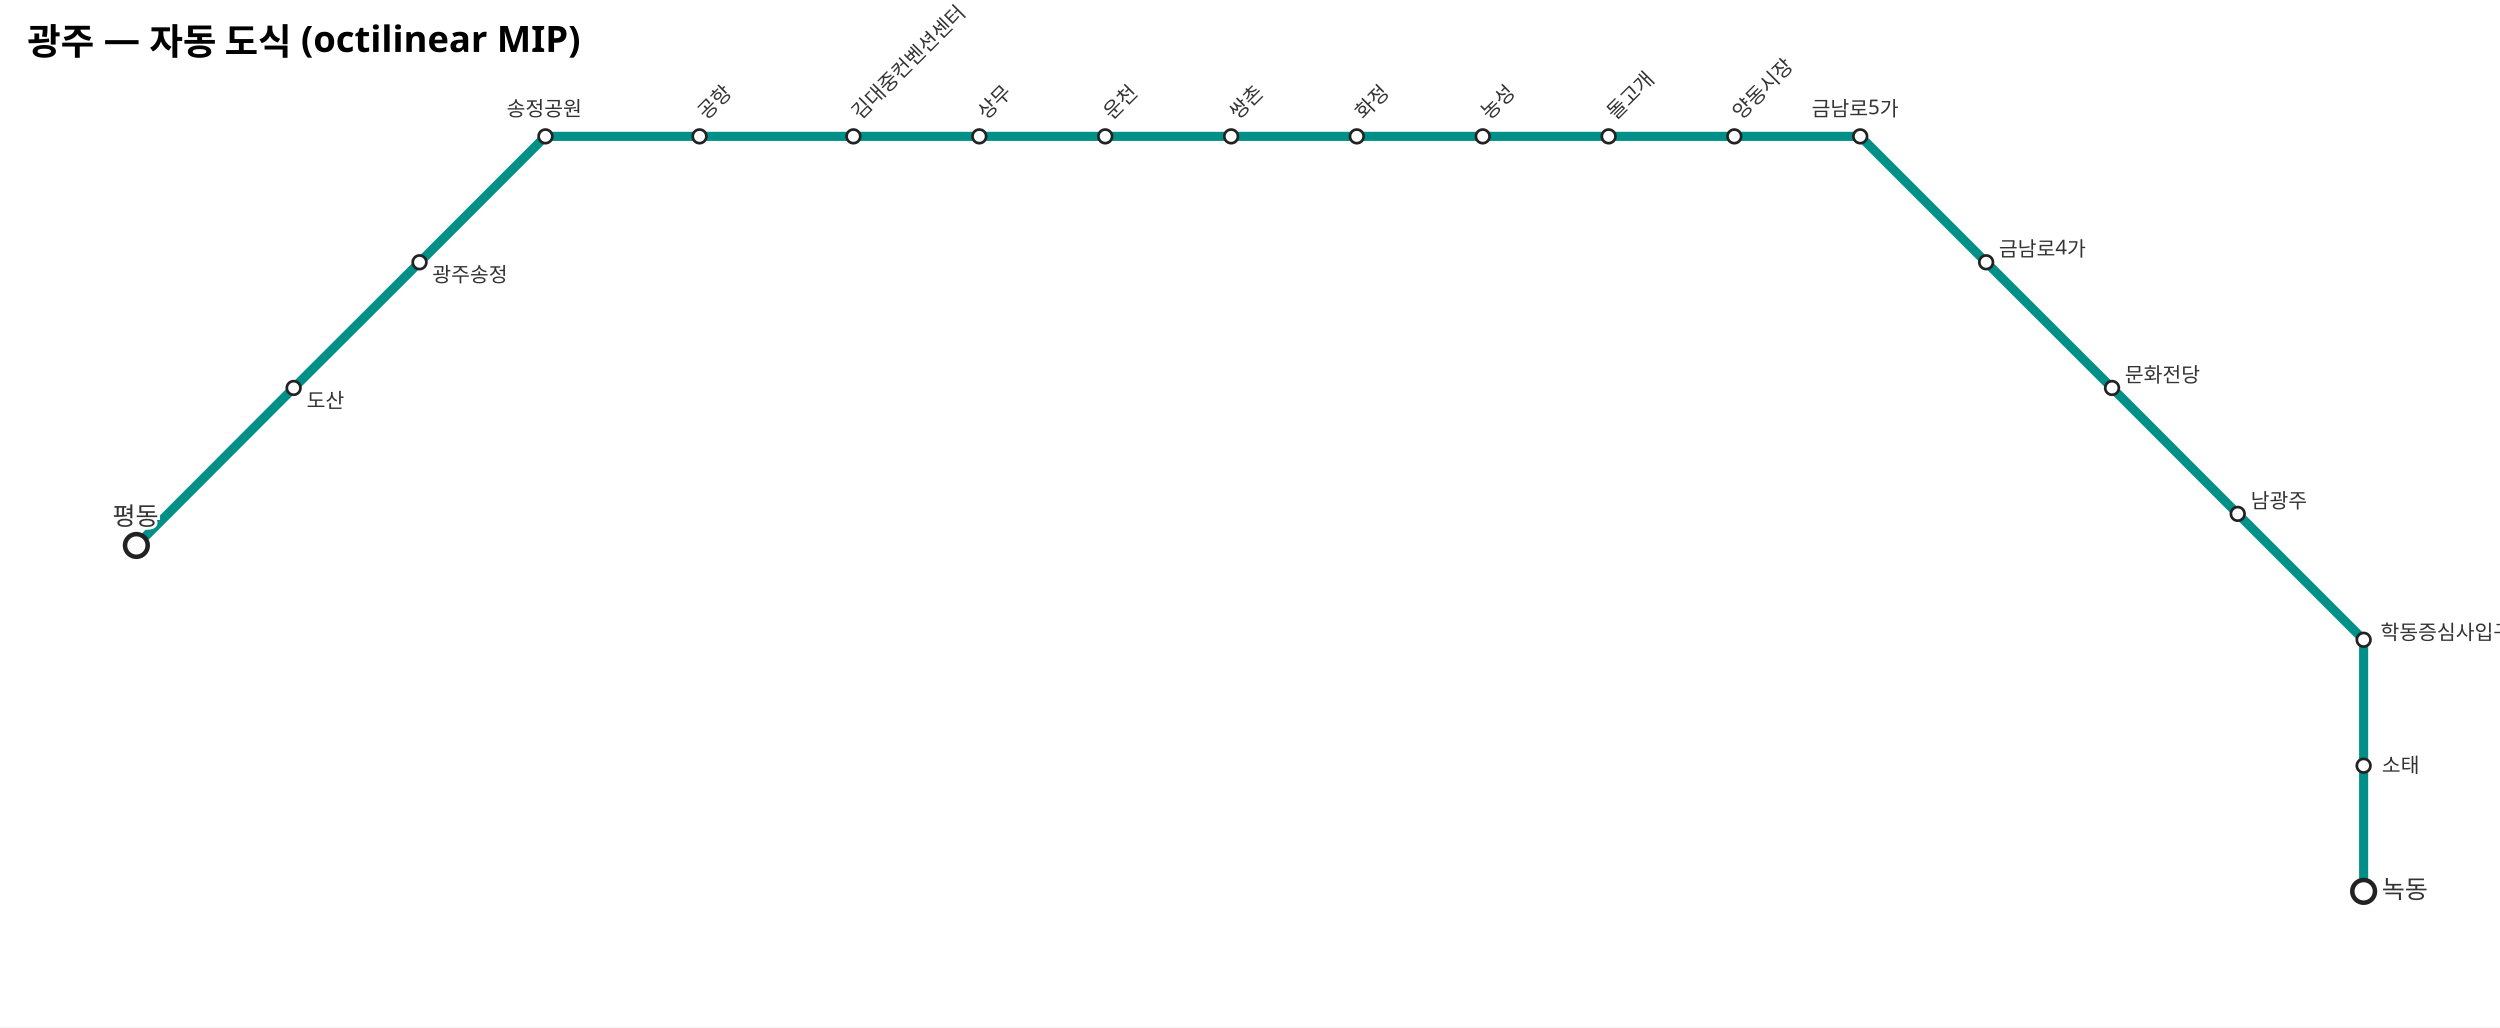
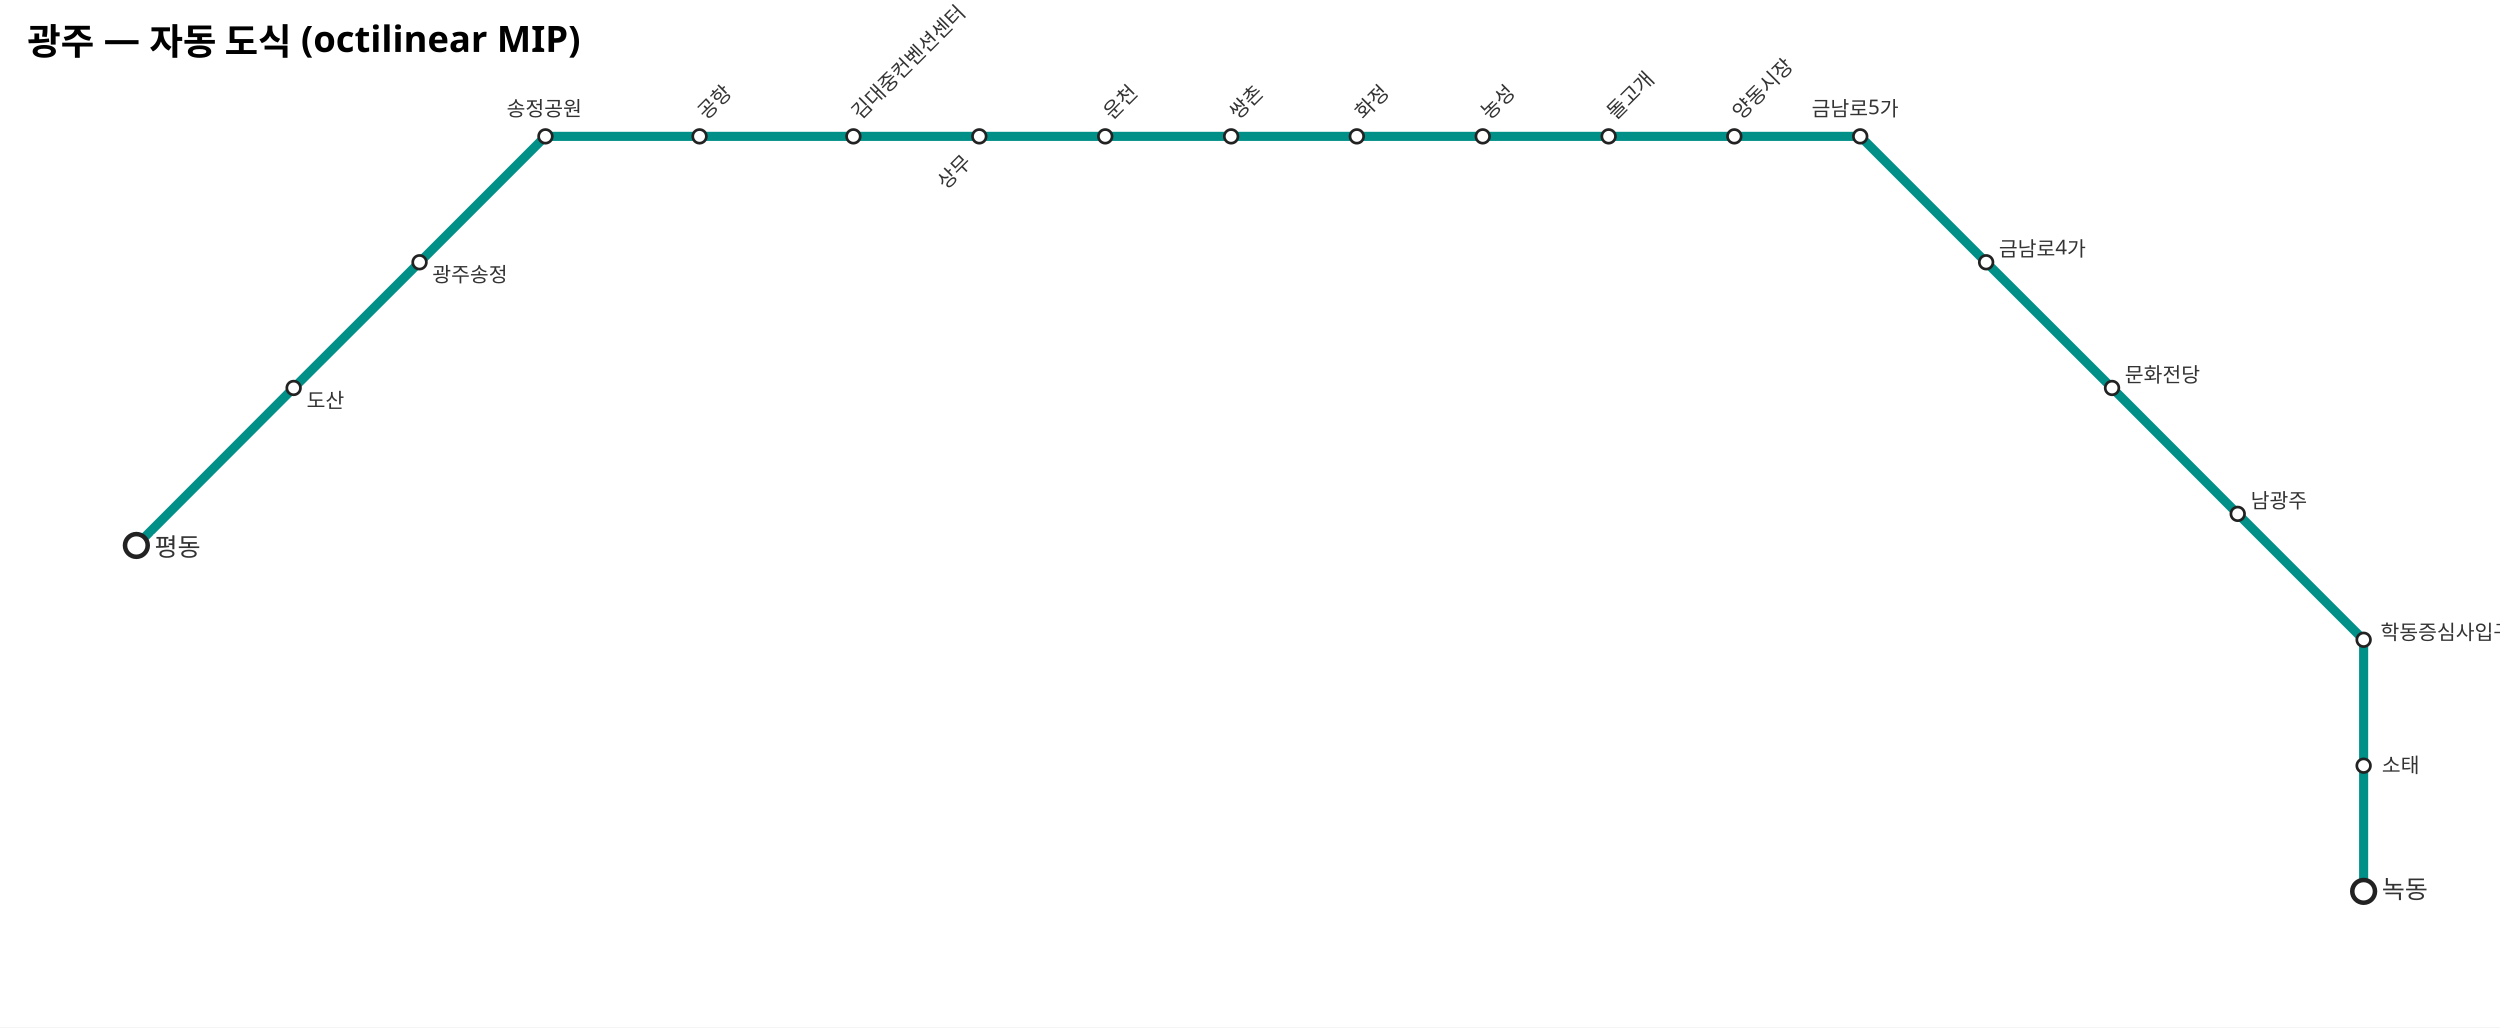
<svg xmlns="http://www.w3.org/2000/svg" viewBox="0 0 1100 452" font-family="sans-serif">
  <rect width="100%" height="100%" fill="#fff" />
  <text x="12" y="24" font-size="16" font-weight="700">광주 — 자동 도식 (octilinear MIP)</text>
  <line x1="307.8" y1="60.0" x2="375.5" y2="60.0" stroke="#009088" stroke-width="4" stroke-linecap="round" />
  <line x1="307.8" y1="60.0" x2="240.0" y2="60.0" stroke="#009088" stroke-width="4" stroke-linecap="round" />
  <line x1="184.6" y1="115.4" x2="129.2" y2="170.7" stroke="#009088" stroke-width="4" stroke-linecap="round" />
  <line x1="184.6" y1="115.4" x2="240.0" y2="60.0" stroke="#009088" stroke-width="4" stroke-linecap="round" />
  <line x1="873.9" y1="115.4" x2="818.5" y2="60.0" stroke="#009088" stroke-width="4" stroke-linecap="round" />
  <line x1="873.9" y1="115.4" x2="929.3" y2="170.7" stroke="#009088" stroke-width="4" stroke-linecap="round" />
  <line x1="818.5" y1="60.0" x2="763.1" y2="60.0" stroke="#009088" stroke-width="4" stroke-linecap="round" />
  <line x1="375.5" y1="60.0" x2="430.9" y2="60.0" stroke="#009088" stroke-width="4" stroke-linecap="round" />
  <line x1="984.6" y1="226.1" x2="929.3" y2="170.7" stroke="#009088" stroke-width="4" stroke-linecap="round" />
  <line x1="984.6" y1="226.1" x2="1040.0" y2="281.5" stroke="#009088" stroke-width="4" stroke-linecap="round" />
  <line x1="1040.0" y1="392.2" x2="1040.0" y2="336.9" stroke="#009088" stroke-width="4" stroke-linecap="round" />
  <line x1="652.4" y1="60.0" x2="707.8" y2="60.0" stroke="#009088" stroke-width="4" stroke-linecap="round" />
  <line x1="652.4" y1="60.0" x2="597.0" y2="60.0" stroke="#009088" stroke-width="4" stroke-linecap="round" />
  <line x1="129.2" y1="170.7" x2="60.0" y2="240.0" stroke="#009088" stroke-width="4" stroke-linecap="round" />
  <line x1="707.8" y1="60.0" x2="763.1" y2="60.0" stroke="#009088" stroke-width="4" stroke-linecap="round" />
  <line x1="430.9" y1="60.0" x2="486.3" y2="60.0" stroke="#009088" stroke-width="4" stroke-linecap="round" />
  <line x1="1040.0" y1="336.9" x2="1040.0" y2="281.5" stroke="#009088" stroke-width="4" stroke-linecap="round" />
  <line x1="541.7" y1="60.0" x2="486.3" y2="60.0" stroke="#009088" stroke-width="4" stroke-linecap="round" />
  <line x1="541.7" y1="60.0" x2="597.0" y2="60.0" stroke="#009088" stroke-width="4" stroke-linecap="round" />
  <circle cx="307.8" cy="60.0" r="3" fill="#fff" stroke="#222" stroke-width="1.2" />
  <circle cx="184.6" cy="115.4" r="3" fill="#fff" stroke="#222" stroke-width="1.2" />
  <circle cx="873.9" cy="115.4" r="3" fill="#fff" stroke="#222" stroke-width="1.2" />
  <circle cx="818.5" cy="60.0" r="3" fill="#fff" stroke="#222" stroke-width="1.2" />
  <circle cx="375.5" cy="60.0" r="3" fill="#fff" stroke="#222" stroke-width="1.2" />
  <circle cx="984.6" cy="226.1" r="3" fill="#fff" stroke="#222" stroke-width="1.2" />
  <circle cx="1040.0" cy="392.2" r="5" fill="#fff" stroke="#222" stroke-width="2" />
  <circle cx="652.4" cy="60.0" r="3" fill="#fff" stroke="#222" stroke-width="1.2" />
  <circle cx="129.2" cy="170.7" r="3" fill="#fff" stroke="#222" stroke-width="1.2" />
  <circle cx="707.8" cy="60.0" r="3" fill="#fff" stroke="#222" stroke-width="1.2" />
  <circle cx="929.3" cy="170.7" r="3" fill="#fff" stroke="#222" stroke-width="1.2" />
  <circle cx="430.9" cy="60.0" r="3" fill="#fff" stroke="#222" stroke-width="1.2" />
  <circle cx="1040.0" cy="336.9" r="3" fill="#fff" stroke="#222" stroke-width="1.2" />
  <circle cx="240.0" cy="60.0" r="3" fill="#fff" stroke="#222" stroke-width="1.2" />
  <circle cx="541.7" cy="60.0" r="3" fill="#fff" stroke="#222" stroke-width="1.2" />
  <circle cx="763.1" cy="60.0" r="3" fill="#fff" stroke="#222" stroke-width="1.2" />
  <circle cx="486.3" cy="60.0" r="3" fill="#fff" stroke="#222" stroke-width="1.2" />
  <circle cx="60.0" cy="240.0" r="5" fill="#fff" stroke="#222" stroke-width="2" />
  <circle cx="1040.0" cy="281.5" r="3" fill="#fff" stroke="#222" stroke-width="1.2" />
  <circle cx="597.0" cy="60.0" r="3" fill="#fff" stroke="#222" stroke-width="1.2" />
  <text x="310.8" y="53.0" font-size="9" fill="#333" text-anchor="start" paint-order="stroke" stroke="#fff" stroke-width="2.5" transform="rotate(-45 310.8 53.0)">공항</text>
  <text x="190.2" y="124.0" font-size="9" fill="#333" text-anchor="start" paint-order="stroke" stroke="#fff" stroke-width="2.5">광주송정</text>
  <text x="879.5" y="112.7" font-size="9" fill="#333" text-anchor="start" paint-order="stroke" stroke="#fff" stroke-width="2.5">금남로4가</text>
  <text x="797.1" y="51.0" font-size="9" fill="#333" text-anchor="start" paint-order="stroke" stroke="#fff" stroke-width="2.5">금남로5가</text>
  <text x="378.5" y="53.0" font-size="9" fill="#333" text-anchor="start" paint-order="stroke" stroke="#fff" stroke-width="2.5" transform="rotate(-45 378.5 53.0)">김대중컨벤션센터</text>
  <text x="990.3" y="223.5" font-size="9" fill="#333" text-anchor="start" paint-order="stroke" stroke="#fff" stroke-width="2.5">남광주</text>
  <text x="1048.0" y="395.2" font-size="11" fill="#333" text-anchor="start" paint-order="stroke" stroke="#fff" stroke-width="2.5">녹동</text>
  <text x="655.4" y="53.0" font-size="9" fill="#333" text-anchor="start" paint-order="stroke" stroke="#fff" stroke-width="2.5" transform="rotate(-45 655.4 53.0)">농성</text>
  <text x="134.9" y="179.4" font-size="9" fill="#333" text-anchor="start" paint-order="stroke" stroke="#fff" stroke-width="2.5">도산</text>
  <text x="710.8" y="53.0" font-size="9" fill="#333" text-anchor="start" paint-order="stroke" stroke="#fff" stroke-width="2.5" transform="rotate(-45 710.8 53.0)">돌고개</text>
  <text x="934.9" y="168.1" font-size="9" fill="#333" text-anchor="start" paint-order="stroke" stroke="#fff" stroke-width="2.5">문화전당</text>
-   <text x="433.9" y="53.0" font-size="9" fill="#333" text-anchor="start" paint-order="stroke" stroke="#fff" stroke-width="2.5" transform="rotate(-45 433.9 53.0)">상무</text>
+   <text x="427.9" y="72.0" font-size="9" fill="#333" text-anchor="end" paint-order="stroke" stroke="#fff" stroke-width="2.5" transform="rotate(-45 427.9 72.0)">상무</text>
  <text x="1048.0" y="339.9" font-size="9" fill="#333" text-anchor="start" paint-order="stroke" stroke="#fff" stroke-width="2.5">소태</text>
  <text x="222.9" y="51.0" font-size="9" fill="#333" text-anchor="start" paint-order="stroke" stroke="#fff" stroke-width="2.5">송정공원</text>
  <text x="544.7" y="53.0" font-size="9" fill="#333" text-anchor="start" paint-order="stroke" stroke="#fff" stroke-width="2.5" transform="rotate(-45 544.7 53.0)">쌍촌</text>
  <text x="766.1" y="53.0" font-size="9" fill="#333" text-anchor="start" paint-order="stroke" stroke="#fff" stroke-width="2.5" transform="rotate(-45 766.1 53.0)">양동시장</text>
  <text x="489.3" y="53.0" font-size="9" fill="#333" text-anchor="start" paint-order="stroke" stroke="#fff" stroke-width="2.5" transform="rotate(-45 489.3 53.0)">운천</text>
-   <text x="49.5" y="231.0" font-size="11" fill="#333" text-anchor="start" paint-order="stroke" stroke="#fff" stroke-width="2.5">평동</text>
+   <text x="68.0" y="244.6" font-size="11" fill="#333" text-anchor="start" paint-order="stroke" stroke="#fff" stroke-width="2.5">평동</text>
  <text x="1047.4" y="281.4" font-size="9" fill="#333" text-anchor="start" paint-order="stroke" stroke="#fff" stroke-width="2.5">학동증심사입구</text>
  <text x="600.0" y="53.0" font-size="9" fill="#333" text-anchor="start" paint-order="stroke" stroke="#fff" stroke-width="2.5" transform="rotate(-45 600.0 53.0)">화정</text>
</svg>
